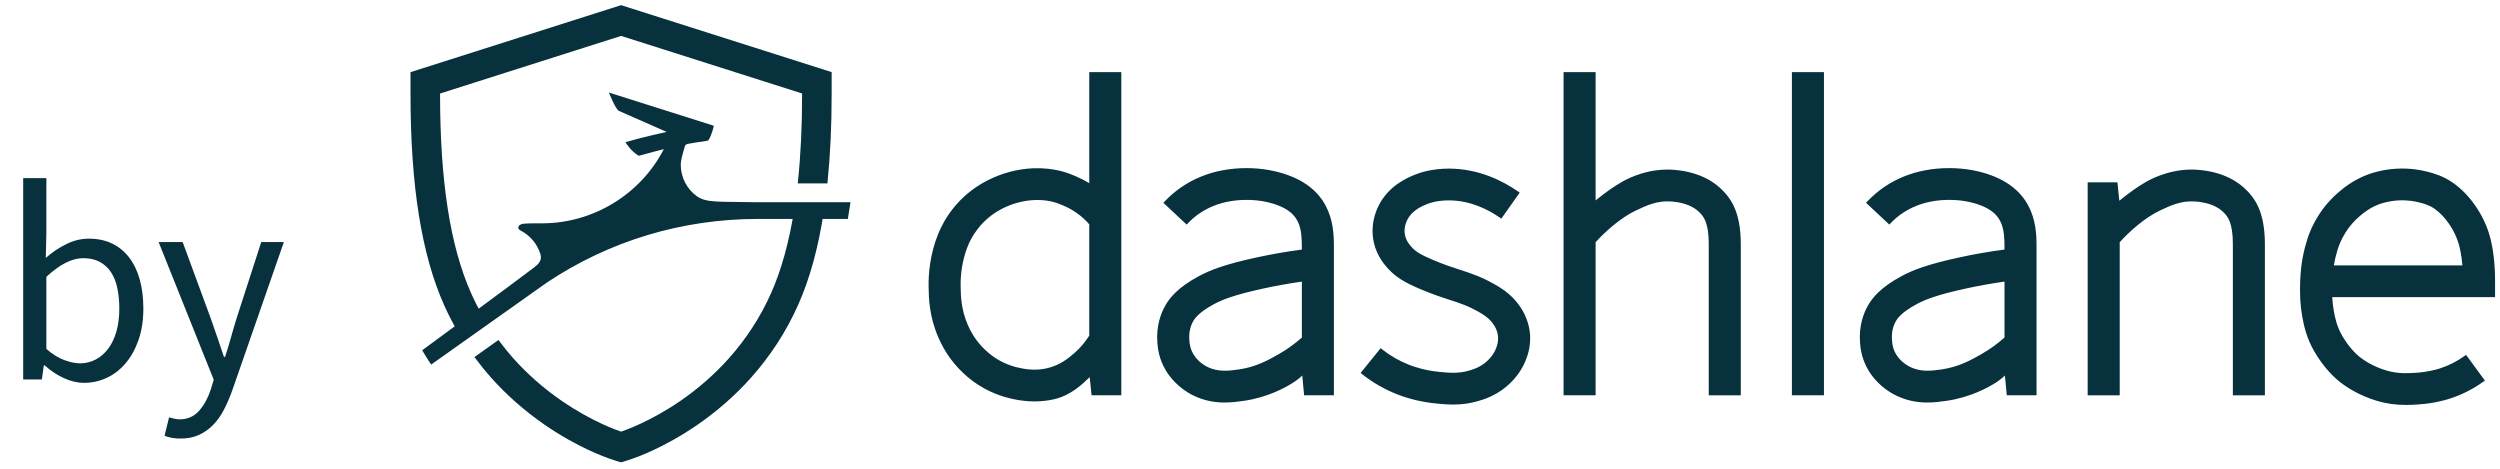
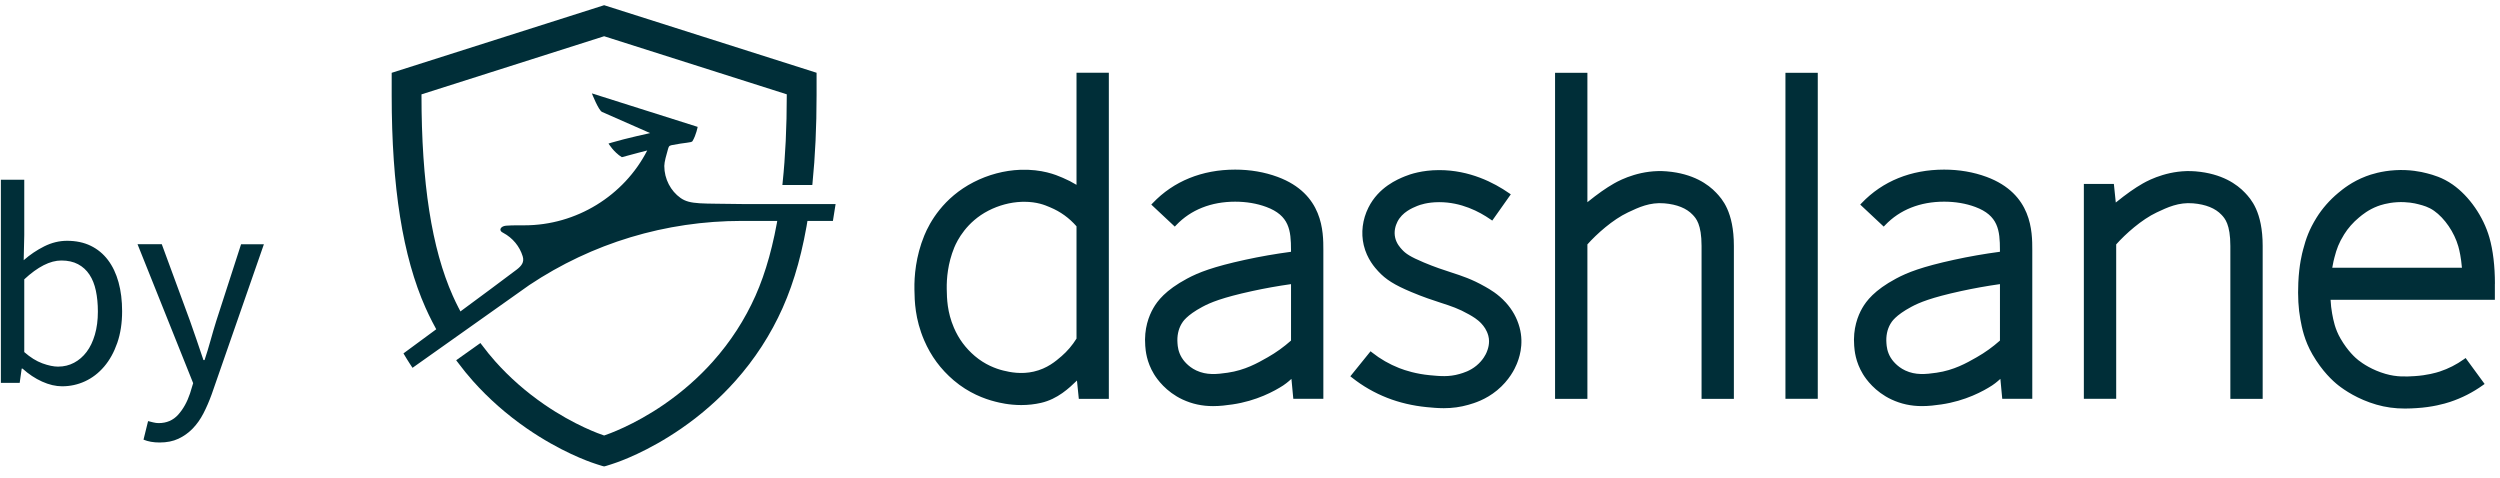
- <svg xmlns="http://www.w3.org/2000/svg" width="336" height="63">
-   <g fill="#06313D" fill-rule="evenodd">
-     <path d="M83.475.693l-28.301 9.005v2.976c0 12.254 1.477 21.522 4.514 28.33.551 1.235 1.182 2.463 1.875 3.646l.147.251.249-.153c.376-.234.976-.634 1.555-1.022.507-.337.986-.657 1.292-.85l.227-.144-.134-.232c-.586-1.011-1.117-2.051-1.579-3.087-2.81-6.297-4.175-15.043-4.175-26.739v-.106l24.33-7.741 24.328 7.736v.111c0 4.242-.186 8.166-.554 11.665l-.032.308h3.988l.025-.251c.36-3.563.544-7.508.544-11.722v-2.981L83.475.693zM107.029 27.914h-.241l-.038.237c-.688 4.371-1.738 8.159-3.122 11.262-1.419 3.182-3.325 6.122-5.662 8.74-1.887 2.114-4.062 4.028-6.467 5.69-4.089 2.824-7.603 4.028-7.995 4.158l-.03.011-.073-.027c-.384-.126-3.859-1.315-7.963-4.151-2.403-1.662-4.577-3.574-6.462-5.688-.594-.666-1.189-1.397-1.815-2.232l-.167-.221-3.227 2.293.171.23c.71.949 1.385 1.779 2.063 2.538 2.094 2.348 4.504 4.47 7.165 6.308 4.466 3.088 8.263 4.423 8.975 4.656.03.01.734.253 1.087.35.09.027.184.048.184.048l.059.013.061-.013s.099-.021.191-.048c.352-.097 1.056-.34 1.083-.35.713-.234 4.496-1.562 8.962-4.648 2.663-1.84 5.076-3.962 7.17-6.31 2.61-2.92 4.736-6.202 6.32-9.755 1.59-3.564 2.728-7.707 3.478-12.664l.047-.298-.305-.022c-1.179-.085-2.526-.105-3.45-.106" />
-     <path d="M81.841 12.439s.887 2.271 1.353 2.471l6.407 2.82s-3.294.717-5.112 1.261l-.429.132s.699 1.163 1.776 1.817c1.19-.337 3.379-.895 3.379-.895-3.091 6.028-9.445 9.969-16.353 9.969-.318 0-1.635-.018-2.464.05-.716.062-1.062.648-.357.958 1.261.672 2.175 1.796 2.583 3.108.257.816-.195 1.309-.761 1.756-2.768 2.117-15.118 11.189-15.118 11.189.565.979 1.206 1.921 1.206 1.921l15.558-11.025c8.376-5.59 18.162-8.544 28.302-8.544h12.138c.134-.846.359-2.248.359-2.248h-12.497c-5.328-.099-6.87.102-8.163-.815-1.293-.916-2.159-2.514-2.159-4.253 0-.524.288-1.547.483-2.209.097-.326.116-.491.49-.566 1.827-.368 2.628-.311 2.779-.528.494-.818.692-1.907.692-1.907l-14.091-4.462zM240.831 53.127h4.307V9.694h-4.307zM203.547 40.261c-.996-1.099-2.101-1.725-2.694-2.062l-.054-.029c-1.733-.986-3.03-1.407-4.537-1.898-.998-.323-2.129-.692-3.599-1.309-1.831-.77-2.413-1.179-2.898-1.708-.256-.279-.733-.799-.916-1.572-.206-.871.045-1.642.291-2.134.647-1.296 1.995-1.849 2.645-2.115.361-.15 1.365-.497 2.885-.503h.058c2.903 0 5.309 1.247 6.817 2.296l.232.16 2.471-3.497-.23-.16c-2.015-1.401-5.263-3.07-9.29-3.07h-.079c-2.203.013-3.773.525-4.512.829-.956.392-3.493 1.431-4.857 4.166-.791 1.583-1.011 3.36-.623 5.002.438 1.854 1.515 3.028 1.922 3.472 1.008 1.099 2.16 1.824 4.403 2.765 1.641.69 2.865 1.088 3.945 1.439 1.382.448 2.381.774 3.732 1.541l.059.034c.436.249 1.094.622 1.625 1.208.312.342.695.834.905 1.602.271.998-.088 1.88-.223 2.213-.095.231-.469 1.042-1.358 1.775-.856.706-1.735.96-2.262 1.113-1.415.406-2.593.293-3.957.162-1.802-.174-3.211-.615-4.077-.953-1.303-.512-2.512-1.207-3.591-2.062l-.219-.174-2.693 3.333.22.174c1.412 1.123 2.992 2.03 4.697 2.699 1.611.633 3.427 1.058 5.247 1.233.683.066 1.457.141 2.288.141 1.151 0 2.225-.148 3.286-.454.737-.213 2.271-.655 3.818-1.932 1.614-1.333 2.353-2.864 2.595-3.462.257-.629 1.034-2.544.385-4.922-.34-1.246-.948-2.339-1.858-3.342M225.047 22.828c-3.331-.281-6.044 1.036-7.056 1.616-1.082.62-2.132 1.358-3.54 2.492V9.693h-4.308v43.435h4.308v-20.573c1.236-1.383 3.364-3.298 5.412-4.266 1.425-.672 2.9-1.368 4.833-1.205 1.69.143 2.962.657 3.784 1.529.439.468 1.176 1.25 1.176 4.147v20.369h4.305v-20.369c0-4.579-1.589-6.269-2.351-7.081-1.073-1.138-3.083-2.559-6.565-2.85M295.486 22.828c-3.327-.28-6.042 1.036-7.056 1.616-1.096.629-2.16 1.378-3.595 2.535l-.254-2.472h-3.999v28.622h4.308v-20.573c1.236-1.383 3.362-3.298 5.411-4.266 1.426-.671 2.9-1.368 4.835-1.205 1.69.143 2.962.657 3.784 1.529.439.468 1.176 1.25 1.176 4.147v20.369h4.305v-20.369c0-4.579-1.589-6.269-2.351-7.081-1.073-1.138-3.083-2.559-6.565-2.85M313.67 35.669c.112-.679.232-1.135.287-1.344l.018-.069c.289-1.11.568-1.883 1.276-3.027.51-.822 1.195-1.6 1.981-2.254.469-.389 1.254-1.039 2.484-1.508.352-.134 1.308-.456 2.595-.531 1.305-.074 2.324.134 2.814.266l.12.032c.525.136 1.244.325 1.98.84 1.426 1.004 2.696 2.864 3.235 4.739.161.561.37 1.501.484 2.855h-17.275zm21.668 2.135c0-2.352-.254-4.483-.736-6.159-.802-2.794-2.674-5.498-4.886-7.053-1.371-.965-2.672-1.305-3.372-1.488l-.102-.025c-.747-.2-2.285-.518-4.184-.405-1.819.106-3.217.55-3.887.808-1.899.722-3.118 1.732-3.704 2.219-1.137.945-2.135 2.082-2.885 3.29-.981 1.583-1.413 2.799-1.792 4.249-.133.501-.537 2.026-.64 4.4-.082 1.863.007 3.466.273 4.897.205 1.107.514 2.782 1.618 4.693 1.295 2.234 2.711 3.529 3.441 4.102.827.651 2.585 1.849 5.069 2.57 1.209.351 2.453.522 3.803.522.597 0 1.124-.031 1.546-.057 2.087-.125 3.685-.568 4.454-.822 1.576-.522 3.051-1.274 4.386-2.233l.229-.162-2.53-3.458-.227.164c-.977.703-2.06 1.254-3.22 1.638-.456.15-1.696.511-3.352.612-1.104.064-2.354.141-3.876-.301-1.782-.517-3.025-1.362-3.606-1.819-.393-.309-1.411-1.208-2.378-2.881-.737-1.274-.949-2.418-1.12-3.338-.104-.568-.172-1.169-.206-1.828h21.884v-2.135zM162.359 49.353c-1.175-.547-1.788-1.45-1.946-1.715-.477-.787-.534-1.512-.563-1.901-.076-.974.1-1.84.522-2.576.161-.28.654-1.137 2.8-2.289 1.063-.57 2.601-1.218 6.621-2.096 1.675-.365 3.416-.678 5.178-.927v7.518c-.96.853-1.994 1.595-3.077 2.211l-.126.071c-1.234.703-2.923 1.666-5.239 2.001-1.473.214-2.803.34-4.171-.297m10.823-25.789c-1.74-.644-3.643-.969-5.654-.969-4.401 0-8.197 1.54-10.975 4.456l-.195.203 3.132 2.933.192-.203c1.944-2.04 4.657-3.118 7.845-3.118 1.495 0 2.89.234 4.147.699 3.059 1.134 3.296 3.1 3.296 5.753v.223c-2.09.279-4.143.637-6.106 1.065-4.283.935-6.193 1.68-7.742 2.512-2.896 1.551-3.952 2.988-4.495 3.931-.587 1.022-1.251 2.723-1.073 5.015.048.636.162 2.124 1.165 3.776.408.672 1.596 2.348 3.807 3.38 1.271.592 2.598.879 4.061.879.908 0 1.769-.106 2.566-.223 3.227-.468 5.628-1.785 6.774-2.53.165-.108.558-.382 1.099-.875l.25 2.657h4.002v-19.81c0-2.432 0-7.493-6.096-9.754M256.795 49.353c-1.175-.549-1.788-1.45-1.947-1.715-.477-.787-.532-1.513-.562-1.903-.076-.973.099-1.84.521-2.575.162-.281.655-1.137 2.8-2.289 1.065-.57 2.602-1.219 6.621-2.096 1.676-.365 3.416-.678 5.178-.928v7.519c-.959.851-1.992 1.595-3.077 2.211l-.124.071c-1.234.703-2.924 1.666-5.239 2.001-1.473.213-2.804.34-4.171-.297m10.823-25.791c-1.741-.643-3.643-.967-5.654-.967-4.403 0-8.197 1.54-10.976 4.455l-.193.204 3.131 2.933.193-.203c1.944-2.041 4.657-3.119 7.845-3.119 1.495 0 2.89.234 4.147.7 3.059 1.134 3.294 3.098 3.294 5.753v.221c-2.09.279-4.142.637-6.104 1.067-4.283.935-6.193 1.68-7.742 2.512-2.896 1.551-3.952 2.988-4.496 3.93-.587 1.023-1.251 2.724-1.073 5.016.049.636.164 2.124 1.166 3.776.407.672 1.594 2.348 3.805 3.378 1.271.592 2.6.881 4.061.881.908 0 1.771-.106 2.566-.223 3.228-.468 5.63-1.786 6.774-2.531.167-.106.559-.381 1.1-.874l.25 2.657h4v-19.81c0-2.432 0-7.493-6.094-9.755M144.401 47.448c-.754.652-1.895 1.639-3.7 2.051-1.644.377-3.118.097-4.084-.147-.973-.244-2.417-.778-3.769-1.932-1.231-1.05-2.141-2.278-2.778-3.759-.907-2.101-.938-3.913-.959-5.111l-.001-.084c-.023-1.333.131-3.367 1-5.488.405-.983 1.656-3.431 4.56-4.922 1.385-.71 2.902-1.114 4.387-1.17.13-.006.256-.007.378-.007 1.718 0 2.778.452 3.311.68l.154.066c1.35.563 2.526 1.411 3.496 2.521v14.956c-.558.895-1.23 1.683-1.995 2.346l.185.21-.186-.21zm1.997-22.827c-.599-.364-1.2-.672-1.822-.932l-.123-.052c-.787-.336-2.628-1.124-5.558-1.021-2.115.08-4.262.65-6.205 1.646-4.029 2.066-5.845 5.341-6.57 7.109-1.142 2.79-1.346 5.438-1.315 7.168l.001.081c.024 1.439.065 3.846 1.302 6.717.904 2.096 2.19 3.835 3.931 5.321 1.984 1.691 4.095 2.474 5.516 2.831.546.139 1.827.462 3.481.462.902 0 1.789-.098 2.634-.293 2.217-.507 3.757-1.977 4.788-2.976l.247 2.444h3.999V9.693h-4.307v14.928zM11.286 51.456c-.861 0-1.754-.209-2.679-.627-.925-.418-1.792-.994-2.603-1.729H5.89L5.624 51H3.116V23.944h3.116v7.372l-.076 3.344c.836-.735 1.748-1.349 2.736-1.843.988-.494 2.001-.741 3.04-.741 1.191 0 2.242.222 3.154.665.912.443 1.678 1.077 2.299 1.9.621.823 1.089 1.811 1.406 2.964.317 1.153.475 2.438.475 3.857 0 1.571-.215 2.977-.646 4.218s-1.013 2.293-1.748 3.154c-.735.861-1.583 1.514-2.546 1.957-.963.443-1.976.665-3.04.665zm-.532-2.622c.76 0 1.463-.171 2.109-.513.646-.342 1.203-.823 1.672-1.444.469-.621.836-1.387 1.102-2.299.266-.912.399-1.938.399-3.078 0-1.013-.089-1.938-.266-2.774-.177-.836-.462-1.552-.855-2.147-.393-.595-.899-1.058-1.52-1.387-.621-.329-1.362-.494-2.223-.494-1.495 0-3.141.836-4.94 2.508v9.69c.811.709 1.615 1.21 2.413 1.501.798.291 1.501.437 2.109.437zm13.528 10.108c-.431 0-.823-.032-1.178-.095-.355-.063-.684-.158-.988-.285l.608-2.47.684.171c.253.063.494.095.722.095 1.064 0 1.932-.374 2.603-1.121.671-.747 1.197-1.691 1.577-2.831l.418-1.368-7.41-18.506h3.23l3.762 10.222c.279.811.576 1.666.893 2.565s.614 1.78.893 2.641h.152c.279-.836.545-1.71.798-2.622.253-.912.507-1.773.76-2.584l3.306-10.222h3.04L31.198 52.52c-.329.912-.697 1.761-1.102 2.546-.405.785-.887 1.463-1.444 2.033-.557.57-1.191 1.02-1.9 1.349-.709.329-1.533.494-2.47.494z" />
+ <svg xmlns="http://www.w3.org/2000/svg" width="220" height="42">
+   <g fill="#002E38" fill-rule="evenodd">
+     <path d="M53.164.458L34.468 6.407v1.966c0 8.096.976 14.218 2.982 18.716.364.816.781 1.627 1.239 2.408l.097.166.164-.101c.248-.154.645-.419 1.027-.675.335-.223.651-.434.854-.561l.15-.095-.089-.154c-.387-.668-.738-1.355-1.043-2.039-1.856-4.16-2.758-9.938-2.758-17.664v-.07L53.164 3.189l16.072 5.111v.073c0 2.802-.123 5.395-.366 7.706l-.021.203h2.634l.017-.166c.238-2.354.359-4.96.359-7.744v-1.969L53.164.458zM68.726 18.441h-.16l-.025.156c-.454 2.888-1.148 5.39-2.063 7.44-.938 2.102-2.197 4.045-3.741 5.774-1.246 1.397-2.684 2.661-4.272 3.759-2.702 1.866-5.022 2.661-5.282 2.747l-.02.007-.049-.018c-.254-.083-2.549-.868-5.26-2.742-1.588-1.098-3.023-2.361-4.269-3.758-.393-.44-.785-.923-1.199-1.474l-.11-.146-2.132 1.515.113.152c.469.627.915 1.176 1.363 1.677 1.383 1.551 2.976 2.953 4.733 4.168 2.951 2.04 5.459 2.922 5.929 3.076.02.006.485.167.718.231.06.018.121.031.121.031l.039.008.04-.008s.065-.014.126-.031c.232-.064.698-.225.716-.231.471-.154 2.97-1.032 5.921-3.071 1.759-1.215 3.354-2.617 4.737-4.168 1.724-1.929 3.129-4.097 4.175-6.445 1.05-2.355 1.802-5.092 2.298-8.367l.031-.197-.201-.015c-.779-.056-1.669-.069-2.279-.07z" />
+     <path d="M52.085 8.217s.586 1.5.894 1.632l4.232 1.863s-2.176.474-3.377.833l-.284.087s.462.769 1.174 1.201c.786-.223 2.232-.591 2.232-.591-2.042 3.983-6.24 6.586-10.803 6.586-.21 0-1.08-.012-1.628.033-.473.041-.702.428-.236.633.833.444 1.437 1.187 1.706 2.053.17.539-.129.865-.503 1.16-1.828 1.398-9.987 7.392-9.987 7.392.373.646.797 1.269.797 1.269l10.278-7.283c5.534-3.693 11.998-5.645 18.697-5.645h8.019c.089-.559.237-1.485.237-1.485h-8.256c-3.52-.066-4.538.068-5.393-.538-.854-.605-1.426-1.661-1.426-2.81 0-.346.19-1.022.319-1.459.064-.215.076-.325.324-.374 1.207-.243 1.736-.205 1.836-.349.326-.54.457-1.26.457-1.26L52.085 8.217zm105.034 26.88h2.845V6.404h-2.845v28.694zm-24.632-8.5c-.658-.726-1.388-1.139-1.78-1.362l-.035-.019c-1.145-.651-2.002-.93-2.997-1.254-.66-.214-1.407-.457-2.378-.865-1.21-.509-1.594-.779-1.914-1.128-.169-.184-.484-.528-.605-1.039-.136-.575.03-1.085.192-1.41.427-.856 1.318-1.222 1.747-1.398.239-.099.902-.328 1.906-.332h.038c1.918 0 3.508.824 4.504 1.517l.153.105 1.632-2.31-.152-.105c-1.331-.926-3.477-2.028-6.137-2.028h-.052c-1.455.008-2.493.347-2.98.548-.632.259-2.308.945-3.209 2.752-.522 1.046-.668 2.22-.411 3.305.289 1.225 1.001 2.001 1.27 2.294.666.726 1.427 1.205 2.909 1.827 1.084.456 1.893.719 2.606.951.913.296 1.573.511 2.466 1.018l.039.022c.288.165.723.411 1.074.798.206.226.459.551.598 1.058.179.659-.058 1.242-.147 1.462-.063.153-.31.688-.897 1.173-.565.466-1.146.634-1.494.735-.935.268-1.713.193-2.614.107-1.19-.115-2.121-.406-2.693-.63-.861-.339-1.66-.797-2.372-1.362l-.145-.115-1.779 2.202.146.115c.933.742 1.977 1.341 3.103 1.783 1.064.418 2.264.699 3.466.815.451.043.963.093 1.511.093.76 0 1.47-.098 2.171-.3.487-.141 1.5-.433 2.522-1.276 1.066-.88 1.554-1.892 1.715-2.287.17-.415.683-1.681.255-3.252-.225-.823-.626-1.545-1.228-2.208zm14.204-11.517c-2.201-.186-3.993.684-4.661 1.067-.715.41-1.409.897-2.339 1.646V6.404h-2.846V35.098h2.846V21.507c.816-.914 2.222-2.179 3.576-2.818.941-.444 1.916-.904 3.193-.796 1.117.094 1.957.434 2.5 1.01.29.309.777.826.777 2.74v13.456h2.844V21.642c0-3.025-1.049-4.142-1.553-4.678-.709-.752-2.036-1.691-4.337-1.883zm46.534 0c-2.198-.185-3.992.684-4.661 1.067-.724.415-1.427.91-2.375 1.675l-.168-1.633h-2.642v18.908h2.846V21.507c.816-.914 2.221-2.179 3.575-2.818.942-.443 1.916-.904 3.194-.796 1.117.094 1.957.434 2.5 1.01.29.309.777.826.777 2.74v13.456h2.844V21.642c0-3.025-1.049-4.142-1.553-4.678-.709-.752-2.036-1.691-4.337-1.883zm12.013 8.483c.074-.449.153-.75.189-.888l.012-.045c.191-.733.375-1.244.843-2.0.337-.543.789-1.057 1.309-1.489.31-.257.828-.686 1.641-.996.232-.089.864-.302 1.715-.351.862-.049 1.535.089 1.859.176l.079.021c.347.09.822.215 1.308.555.942.663 1.781 1.892 2.137 3.131.106.371.244.991.32 1.886h-11.413zm14.315 1.41c0-1.554-.168-2.961-.486-4.069-.53-1.846-1.767-3.632-3.228-4.66-.906-.637-1.765-.862-2.228-.983l-.067-.017c-.493-.132-1.509-.342-2.764-.267-1.202.07-2.125.363-2.568.534-1.255.477-2.06 1.144-2.447 1.466-.751.624-1.41 1.375-1.906 2.173-.648 1.046-.934 1.849-1.184 2.807-.088.331-.354 1.338-.423 2.907-.054 1.231.005 2.29.18 3.235.135.732.34 1.838 1.069 3.1.855 1.476 1.791 2.332 2.273 2.71.547.43 1.708 1.222 3.349 1.698.799.232 1.62.345 2.512.345.395 0 .743-.02 1.021-.038 1.379-.082 2.435-.376 2.942-.543 1.041-.345 2.016-.842 2.897-1.475l.151-.107-1.672-2.284-.15.108c-.646.464-1.361.829-2.127 1.082-.301.099-1.12.338-2.215.404-.729.043-1.555.093-2.561-.199-1.177-.341-1.998-.9-2.383-1.201-.259-.204-.932-.798-1.571-1.903-.487-.842-.627-1.597-.74-2.205-.069-.376-.114-.772-.136-1.208h14.457v-1.41h0zm-114.276 7.63c-.776-.362-1.181-.958-1.285-1.133-.315-.52-.353-.999-.372-1.256-.05-.644.066-1.215.345-1.702.106-.185.432-.751 1.85-1.512.702-.376 1.718-.805 4.374-1.385 1.106-.241 2.257-.448 3.421-.612v4.967c-.634.563-1.317 1.053-2.033 1.46l-.083.047c-.815.464-1.931 1.101-3.461 1.322-.973.142-1.852.225-2.756-.196zm7.15-17.037c-1.149-.425-2.407-.64-3.735-.64-2.908 0-5.415 1.017-7.25 2.944l-.129.134 2.069 1.938.127-.134c1.285-1.348 3.077-2.06 5.183-2.06.988 0 1.91.154 2.74.462 2.021.749 2.177 2.048 2.177 3.8v.147c-1.381.184-2.737.421-4.034.704-2.829.618-4.092 1.11-5.115 1.659-1.913 1.025-2.611 1.974-2.969 2.597-.388.675-.827 1.799-.709 3.313.032.42.107 1.403.77 2.494.27.444 1.054 1.551 2.515 2.233.84.391 1.716.581 2.683.581.6 0 1.169-.07 1.695-.147 2.132-.309 3.718-1.179 4.475-1.671.109-.071.368-.252.726-.578l.165 1.755h2.644V22.01c0-1.607 0-4.95-4.027-6.444zm55.237 17.037c-.776-.363-1.181-.958-1.286-1.133-.315-.52-.352-1-.371-1.257-.05-.643.065-1.215.344-1.701.107-.186.433-.751 1.85-1.512.703-.376 1.719-.806 4.374-1.385 1.107-.241 2.257-.448 3.421-.613v4.968c-.633.562-1.316 1.053-2.033 1.46l-.082.047c-.815.464-1.932 1.101-3.461 1.322-.973.141-1.853.225-2.756-.196zm7.15-17.038c-1.15-.425-2.407-.639-3.735-.639-2.909 0-5.415 1.017-7.251 2.943l-.128.135 2.068 1.938.128-.134c1.285-1.348 3.077-2.061 5.183-2.061.988 0 1.91.154 2.74.462 2.021.749 2.176 2.047 2.176 3.8v.146c-1.381.184-2.736.421-4.033.705-2.829.618-4.092 1.11-5.115 1.659-1.913 1.025-2.611 1.974-2.97 2.596-.388.676-.827 1.8-.709 3.314.033.42.108 1.403.771 2.494.269.444 1.053 1.551 2.514 2.232.84.391 1.717.582 2.683.582.6 0 1.17-.07 1.695-.147 2.133-.309 3.719-1.18 4.475-1.672.11-.07.369-.252.727-.577l.165 1.755h2.643V22.01c0-1.607 0-4.95-4.026-6.445zM93.414 31.346c-.498.431-1.252 1.083-2.444 1.355-1.086.249-2.06.064-2.698-.097-.643-.161-1.597-.514-2.49-1.276-.813-.694-1.414-1.505-1.835-2.483-.599-1.388-.619-2.585-.633-3.377l-.001-.055c-.015-.88.087-2.224.66-3.626.268-.649 1.094-2.267 3.012-3.252.915-.469 1.917-.736 2.898-.773.086-.004.169-.005.25-.005 1.135 0 1.835.299 2.188.449l.102.043c.892.372 1.669.932 2.31 1.666v9.881c-.368.591-.813 1.112-1.318 1.55l.122.139-.123-.139h0zm1.319-15.08c-.396-.24-.793-.444-1.203-.616l-.081-.034c-.52-.222-1.736-.743-3.672-.674-1.397.053-2.815.429-4.099 1.088-2.661 1.365-3.861 3.528-4.341 4.697-.755 1.843-.889 3.592-.868 4.735l.001.054c.016.951.043 2.541.86 4.438.597 1.385 1.447 2.533 2.597 3.516 1.311 1.117 2.705 1.634 3.644 1.87.361.092 1.207.305 2.299.305.596 0 1.182-.065 1.74-.193 1.465-.335 2.482-1.306 3.163-1.966l.163 1.615h2.642V6.403H94.733V16.266zM5.474 33.994c-.569 0-1.159-.138-1.77-.414-.611-.276-1.184-.657-1.72-1.142h-.075l-.176 1.255H.077v-17.874H2.135v4.87l-.05 2.209c.552-.485 1.155-.891 1.807-1.218.653-.326 1.322-.49 2.008-.49.787 0 1.481.146 2.084.439.602.293 1.109.711 1.519 1.255s.72 1.197.929 1.958c.209.761.314 1.611.314 2.548 0 1.038-.142 1.966-.427 2.787-.285.82-.669 1.515-1.155 2.084-.485.569-1.046 1-1.682 1.293-.636.293-1.305.439-2.008.439zm-.351-1.732c.502 0 .967-.113 1.393-.339.427-.226.795-.544 1.105-.954.31-.41.552-.916.728-1.519.176-.602.264-1.28.264-2.033 0-.669-.059-1.28-.176-1.833-.117-.552-.305-1.025-.565-1.418-.259-.393-.594-.699-1.004-.916-.41-.218-.9-.326-1.469-.326-.987 0-2.075.552-3.264 1.657v6.402c.536.469 1.067.799 1.594.992.527.192.992.289 1.393.289zm8.937 6.678c-.285 0-.544-.021-.778-.063-.234-.042-.452-.105-.653-.188l.402-1.632.452.113c.167.042.326.063.477.063.703 0 1.276-.247 1.72-.741.444-.494.791-1.117 1.042-1.87l.276-.904-4.895-12.226h2.134l2.485 6.753c.184.536.381 1.1.59 1.695.209.594.406 1.176.59 1.745h.1c.184-.552.36-1.13.527-1.732.167-.602.335-1.172.502-1.707l2.184-6.753h2.008L18.629 34.697c-.218.602-.46 1.163-.728 1.682-.268.519-.586.967-.954 1.343-.368.377-.787.674-1.255.891-.469.218-1.013.326-1.632.326z" />
  </g>
</svg>
